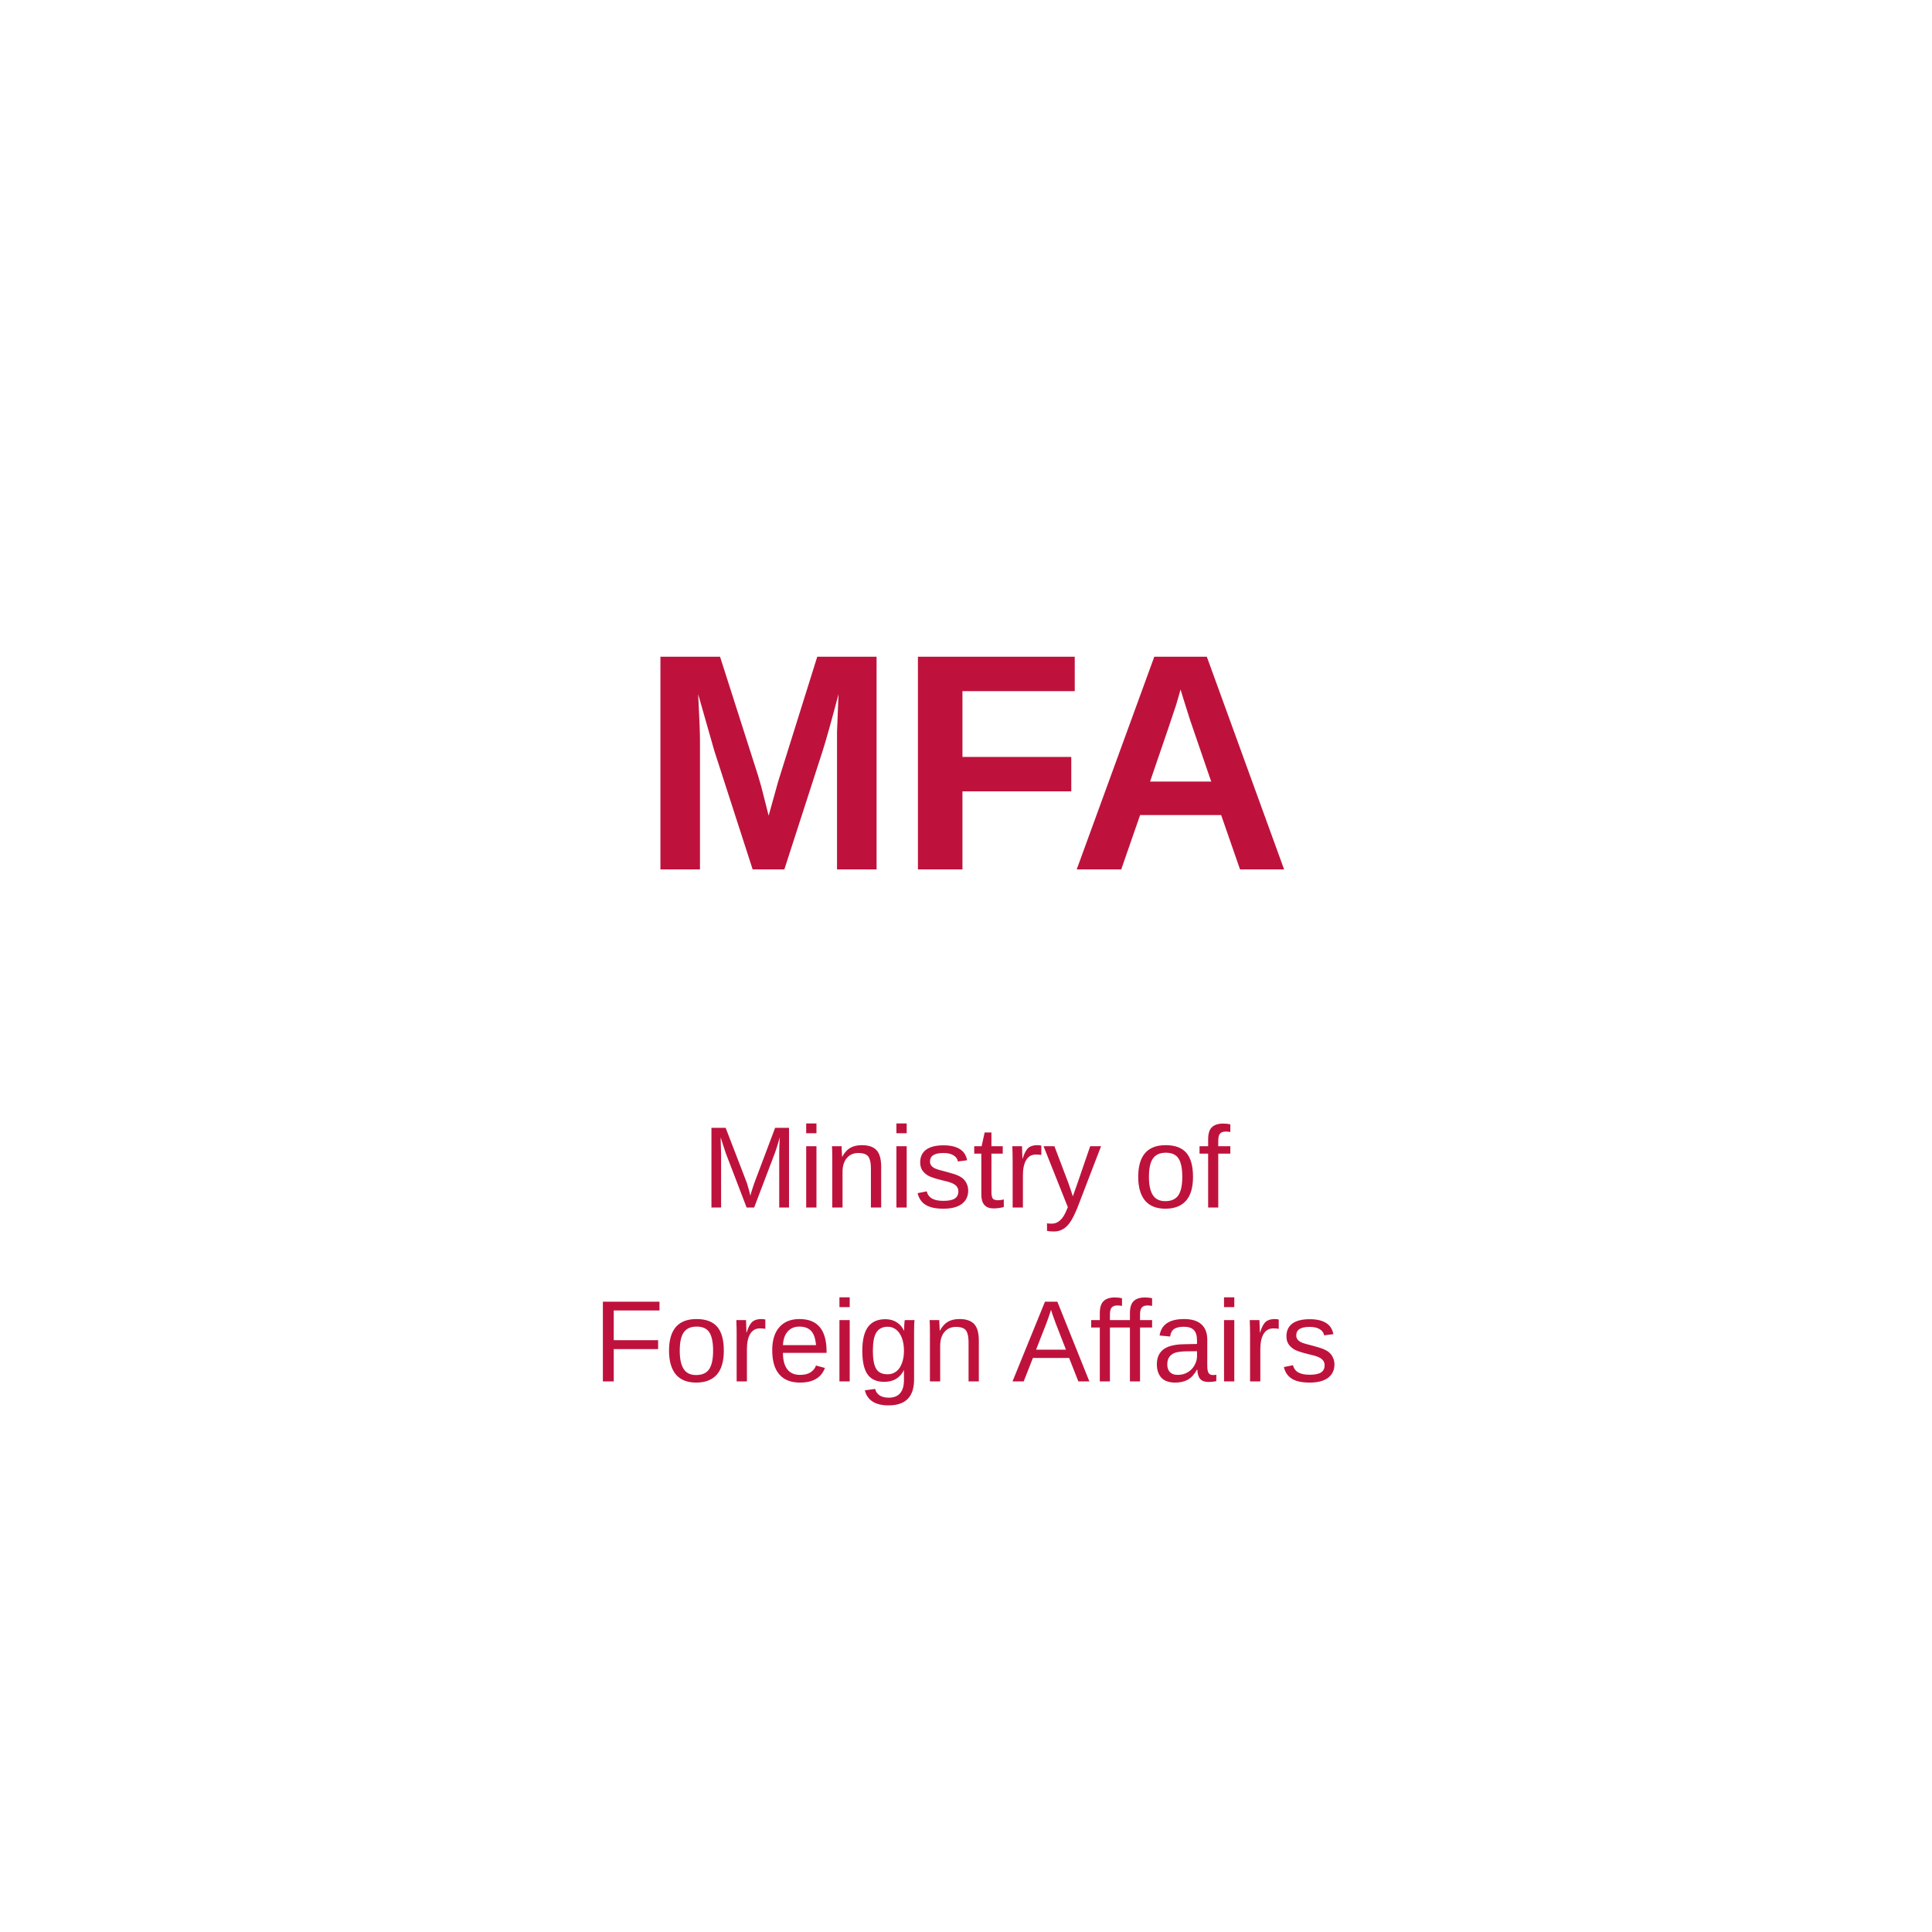
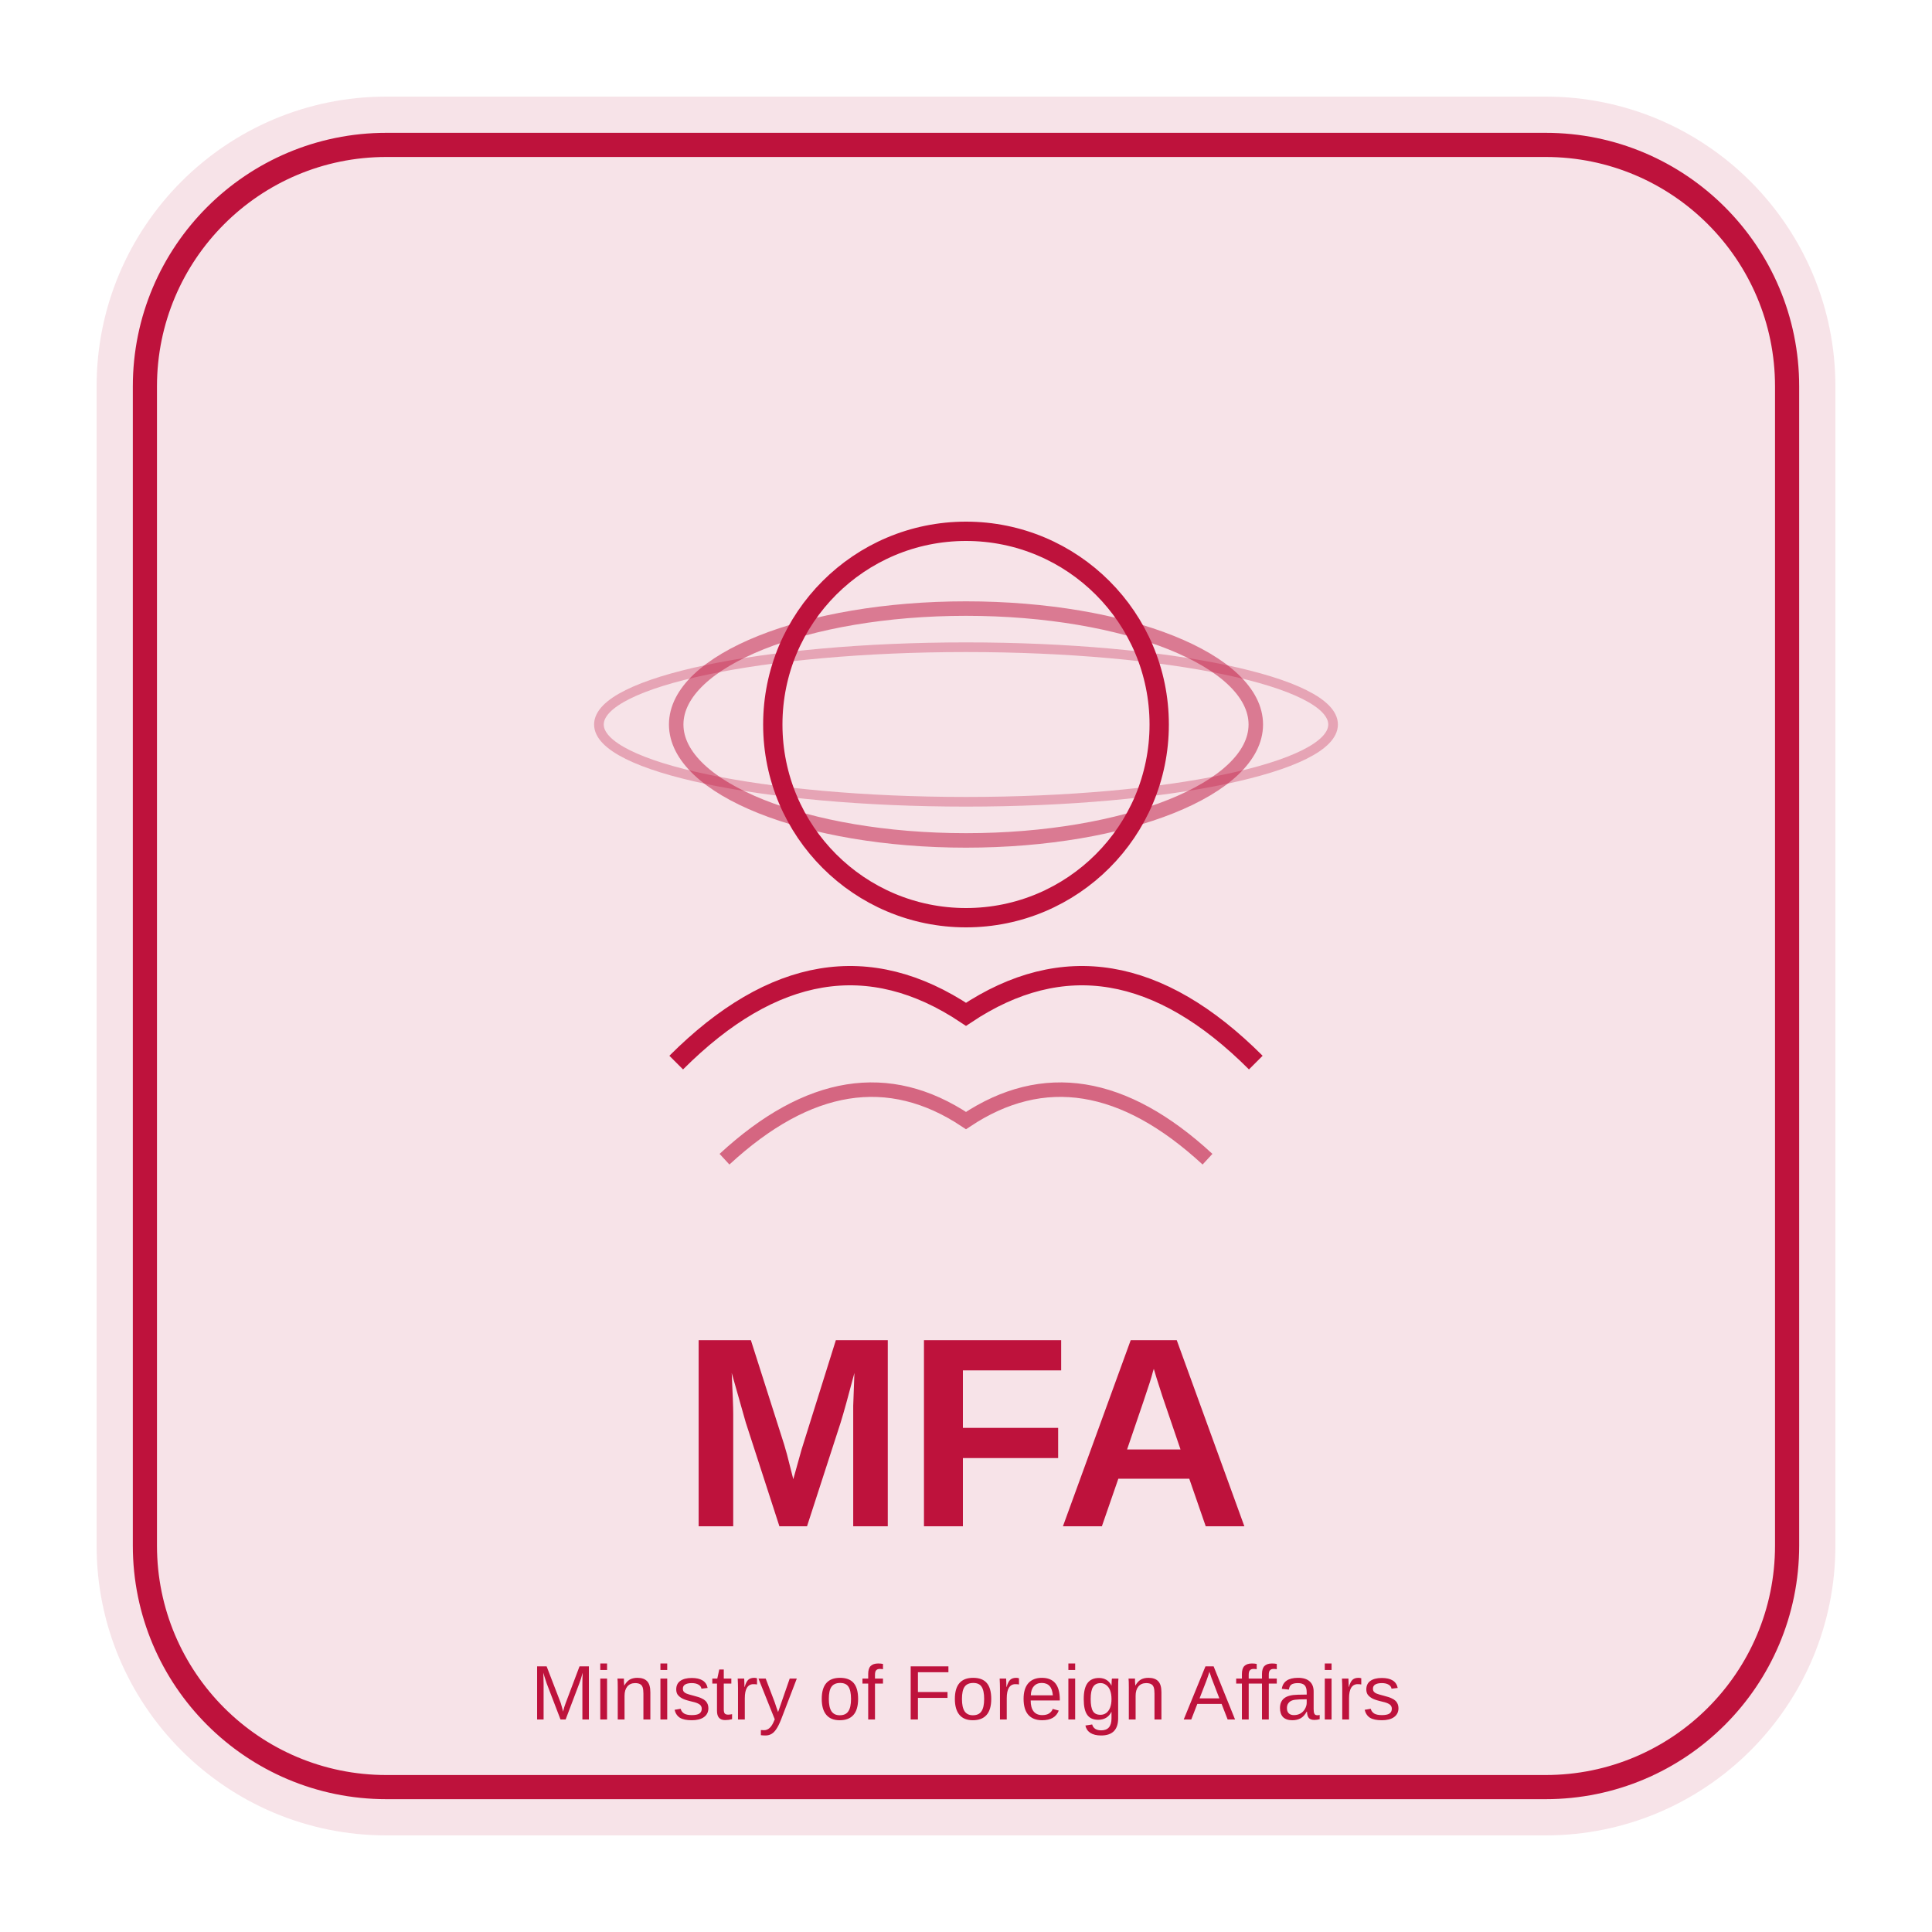
<svg xmlns="http://www.w3.org/2000/svg" viewBox="0 0 200 200">
-   <text x="100" y="90" text-anchor="middle" font-family="Arial, sans-serif" font-weight="bold" font-size="32" fill="#be123c">MFA</text>
-   <text x="100" y="125" text-anchor="middle" font-family="Arial, sans-serif" font-size="12" fill="#be123c">Ministry of</text>
-   <text x="100" y="143" text-anchor="middle" font-family="Arial, sans-serif" font-size="12" fill="#be123c">Foreign Affairs</text>
+   <rect x="10" y="10" width="180" height="180" rx="30" fill="#be123c" opacity="0.12" />
+   <rect x="15" y="15" width="170" height="170" rx="25" fill="none" stroke="#be123c" stroke-width="2.5" />
+   <circle cx="100" cy="75" r="20" fill="none" stroke="#be123c" stroke-width="2" />
+   <ellipse cx="100" cy="75" rx="30" ry="12" fill="none" stroke="#be123c" stroke-width="1.5" opacity="0.5" />
+   <ellipse cx="100" cy="75" rx="38" ry="8" fill="none" stroke="#be123c" stroke-width="1" opacity="0.3" />
+   <path d="M70 110 Q85 95 100 105 Q115 95 130 110" fill="none" stroke="#be123c" stroke-width="2" />
+   <path d="M75 120 Q88 108 100 116 Q112 108 125 120" fill="none" stroke="#be123c" stroke-width="1.5" opacity="0.6" />
+   <text x="100" y="158" text-anchor="middle" font-family="Arial, sans-serif" font-weight="bold" font-size="28" fill="#be123c">MFA</text>
+   <text x="100" y="178" text-anchor="middle" font-family="Arial, sans-serif" font-size="8" fill="#be123c">Ministry of Foreign Affairs</text>
</svg>
